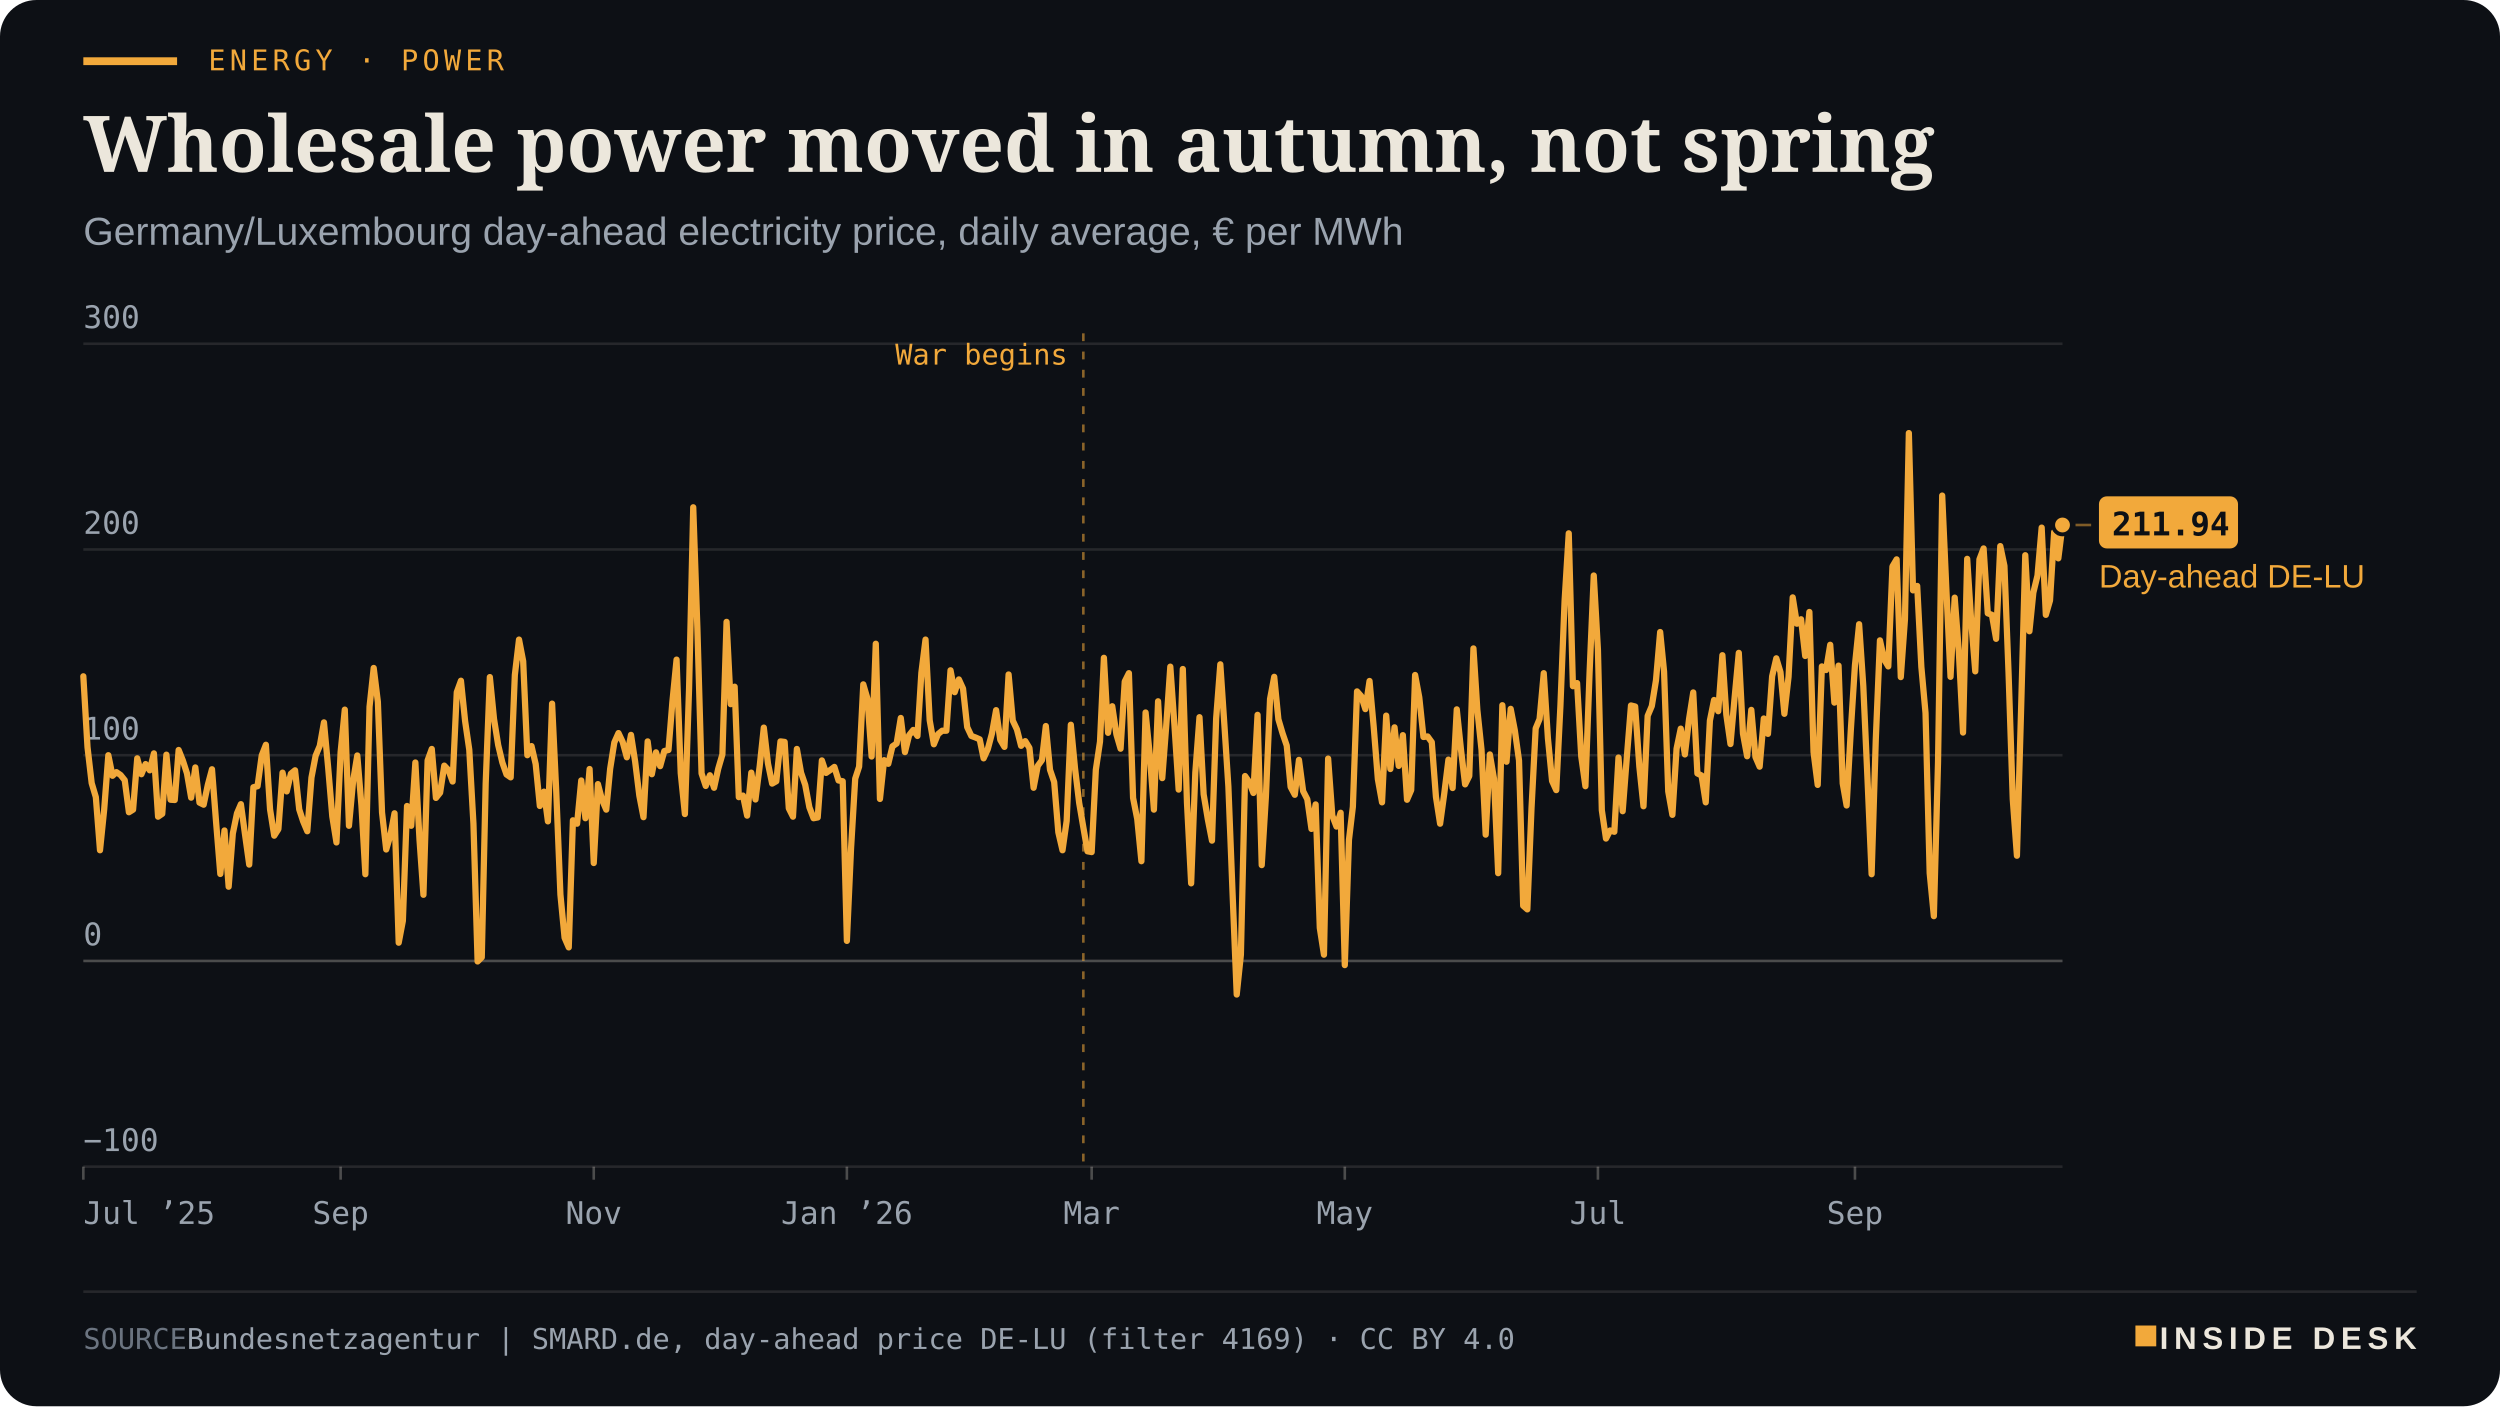
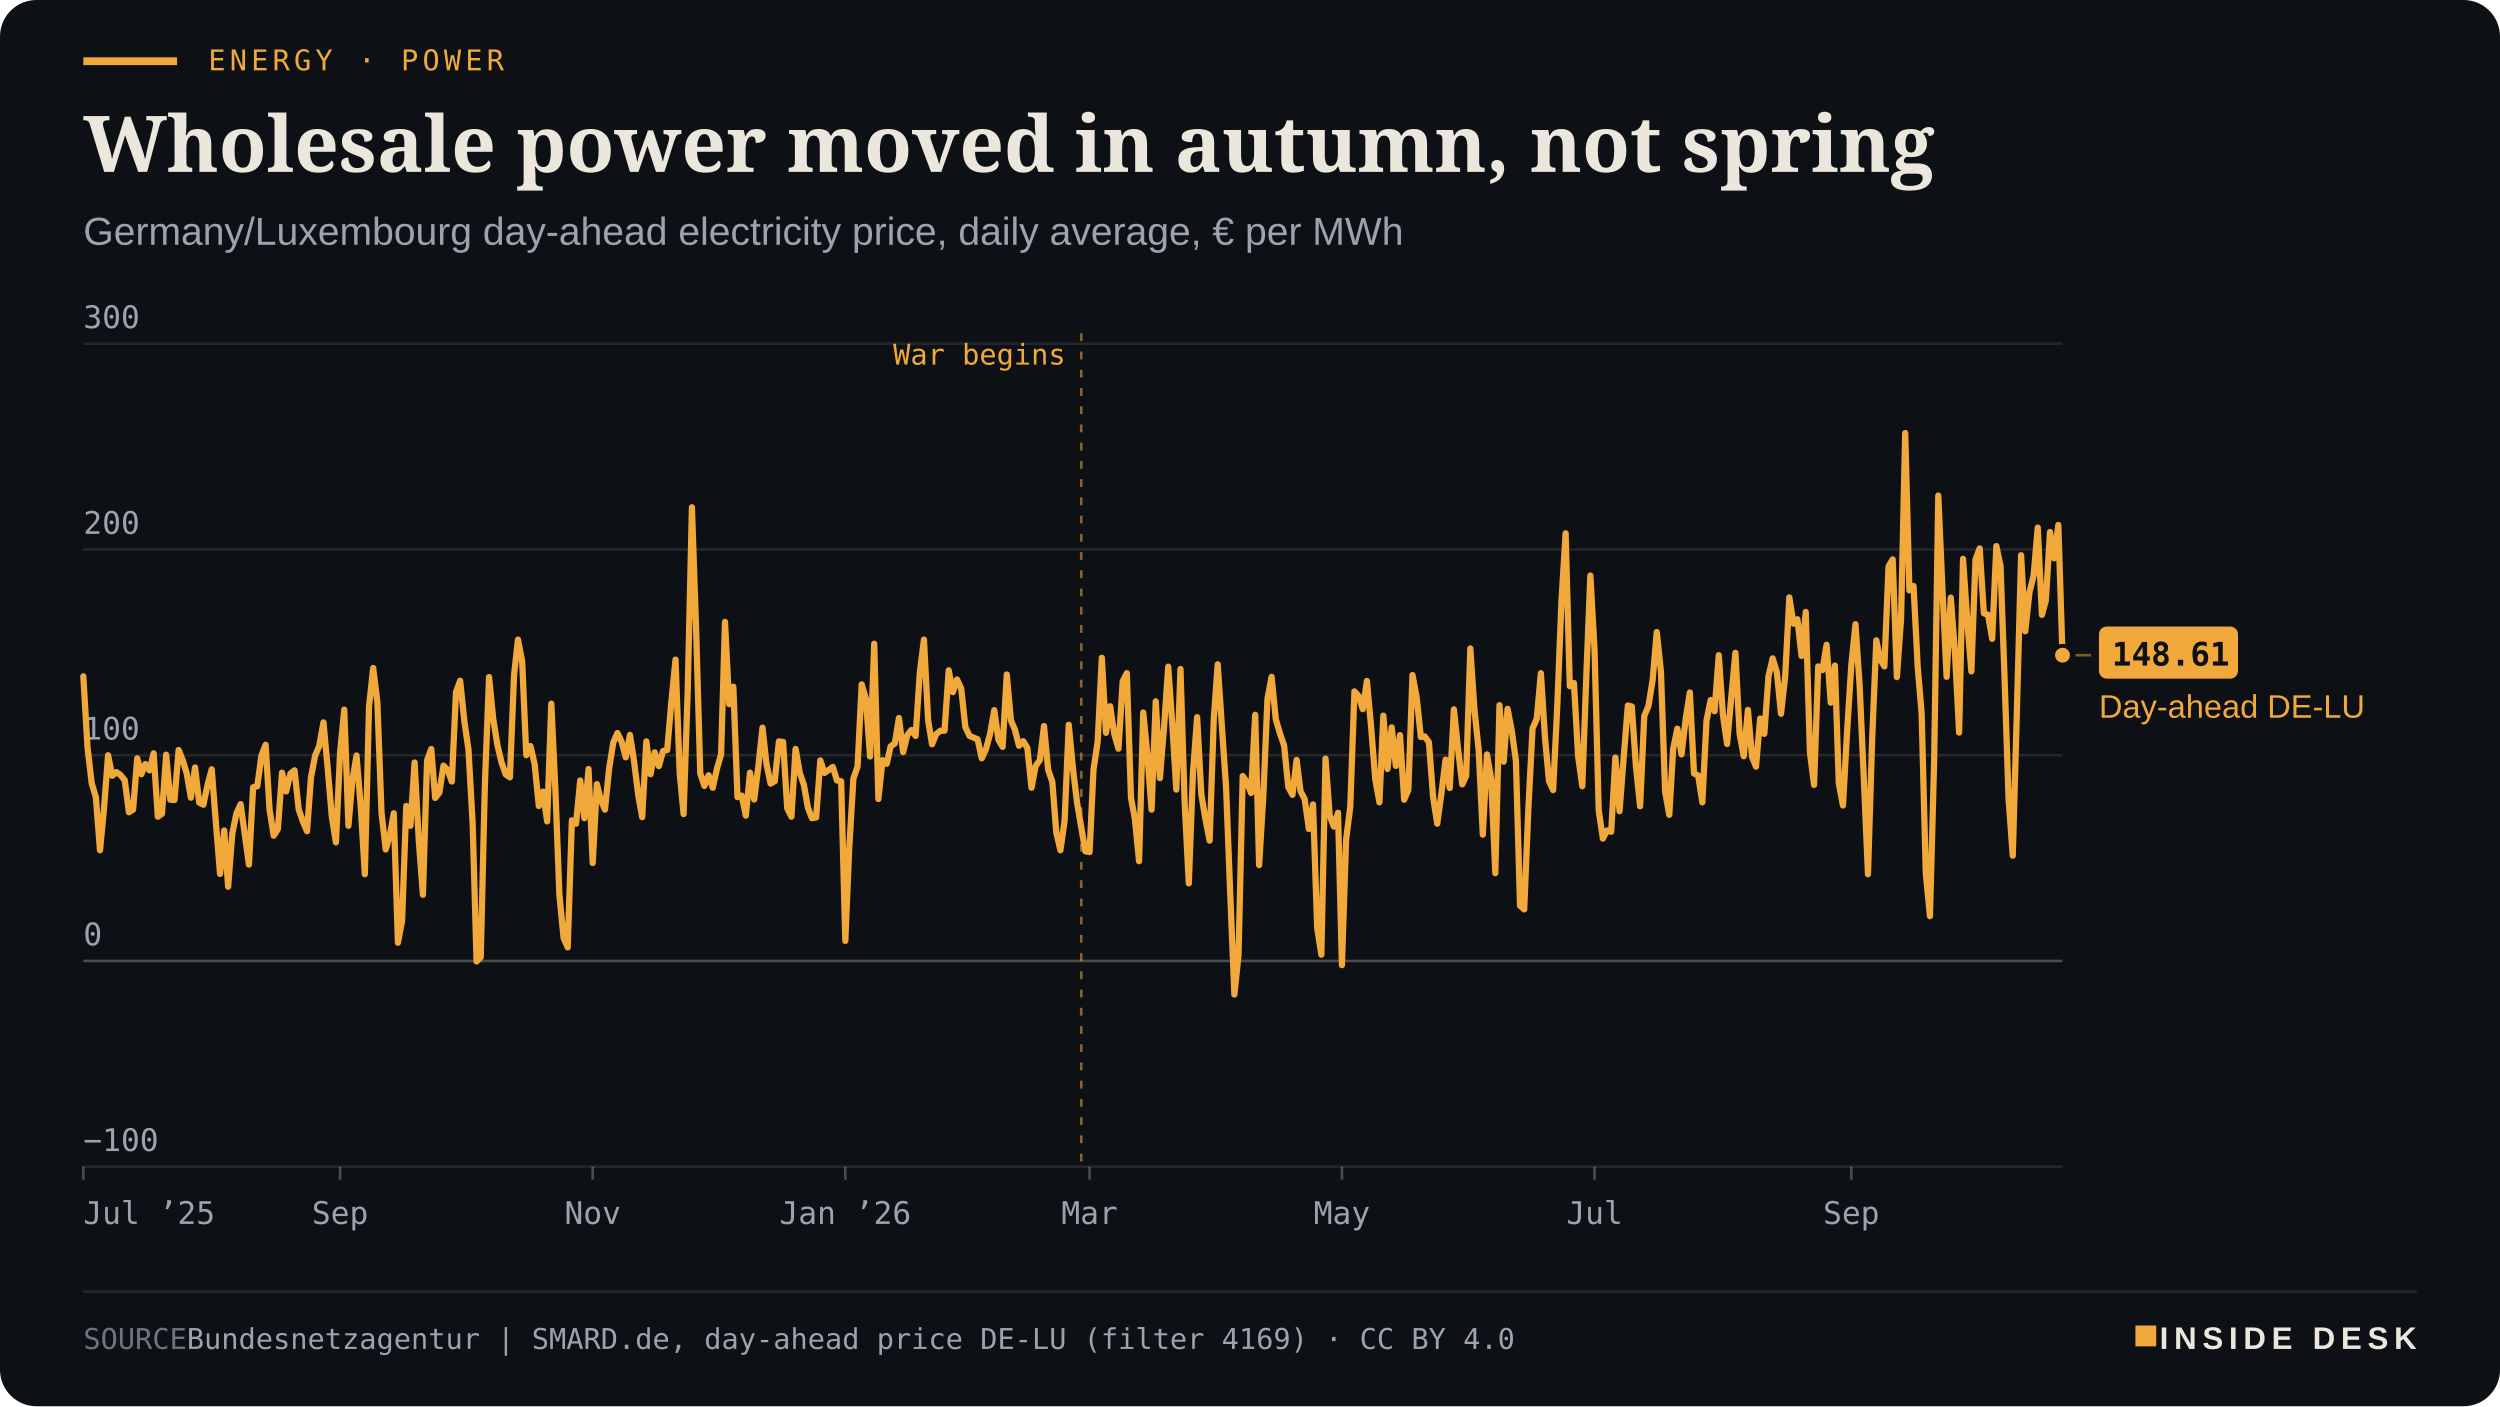
<svg xmlns="http://www.w3.org/2000/svg" viewBox="0 0 960 540" width="960" height="540" role="img" aria-labelledby="de-power-day-ahead-t de-power-day-ahead-d" class="desk-plate" style="max-width:100%;height:auto">
  <defs>
    <style>@font-face{font-family:Newsreader;font-weight:600;src:url(../assets/fonts/newsreader-disp.woff2) format("woff2")}@font-face{font-family:"Familjen Grotesk";src:url(../assets/fonts/familjen.woff2) format("woff2")}@font-face{font-family:"JetBrains Mono";src:url(../assets/fonts/jetbrains-mono.woff2) format("woff2")}</style>
    <pattern id="de-power-day-ahead-hatch" width="6" height="6" patternUnits="userSpaceOnUse" patternTransform="rotate(45)">
      <rect width="6" height="6" fill="none" />
      <line x1="0" y1="0" x2="0" y2="6" stroke="#F2A93B" stroke-width="2.2" opacity=".9" />
    </pattern>
  </defs>
  <rect width="960" height="540" rx="14" fill="#0D1015" />
  <rect x="32" y="22" width="36" height="3" fill="#F2A93B" />
  <text x="80" y="27" font-family="'JetBrains Mono', ui-monospace, Menlo, Consolas, monospace" font-size="11" letter-spacing="1.6" fill="#F2A93B">ENERGY · POWER</text>
  <text x="32" y="66" font-family="Newsreader, 'Iowan Old Style', Georgia, serif" font-weight="600" font-size="30" fill="#ECE7DC">Wholesale power moved in autumn, not spring</text>
  <text x="32" y="94" font-family="'Familjen Grotesk', 'Helvetica Neue', Arial, sans-serif" font-size="15" fill="#9AA3AE">Germany/Luxembourg day-ahead electricity price, daily average, € per MWh</text>
  <line x1="32" x2="792" y1="448.0" y2="448.0" stroke="rgba(236,231,220,0.11)" />
  <text x="32" y="442.0" font-family="'JetBrains Mono', ui-monospace, Menlo, Consolas, monospace" font-size="12" fill="#9AA3AE" paint-order="stroke" stroke="#0D1015" stroke-width="5" stroke-linejoin="round">−100</text>
  <line x1="32" x2="792" y1="369.0" y2="369.0" stroke="rgba(236,231,220,0.28)" />
  <text x="32" y="363.0" font-family="'JetBrains Mono', ui-monospace, Menlo, Consolas, monospace" font-size="12" fill="#9AA3AE" paint-order="stroke" stroke="#0D1015" stroke-width="5" stroke-linejoin="round">0</text>
  <line x1="32" x2="792" y1="290.0" y2="290.0" stroke="rgba(236,231,220,0.11)" />
  <text x="32" y="284.0" font-family="'JetBrains Mono', ui-monospace, Menlo, Consolas, monospace" font-size="12" fill="#9AA3AE" paint-order="stroke" stroke="#0D1015" stroke-width="5" stroke-linejoin="round">100</text>
  <line x1="32" x2="792" y1="211.0" y2="211.0" stroke="rgba(236,231,220,0.11)" />
  <text x="32" y="205.0" font-family="'JetBrains Mono', ui-monospace, Menlo, Consolas, monospace" font-size="12" fill="#9AA3AE" paint-order="stroke" stroke="#0D1015" stroke-width="5" stroke-linejoin="round">200</text>
  <line x1="32" x2="792" y1="132.0" y2="132.0" stroke="rgba(236,231,220,0.11)" />
  <text x="32" y="126.0" font-family="'JetBrains Mono', ui-monospace, Menlo, Consolas, monospace" font-size="12" fill="#9AA3AE" paint-order="stroke" stroke="#0D1015" stroke-width="5" stroke-linejoin="round">300</text>
  <line x1="32.0" x2="32.0" y1="448" y2="453" stroke="rgba(236,231,220,0.28)" />
  <text x="32.0" y="470" text-anchor="start" font-family="'JetBrains Mono', ui-monospace, Menlo, Consolas, monospace" font-size="12" fill="#9AA3AE">Jul ’25</text>
-   <line x1="130.8" x2="130.8" y1="448" y2="453" stroke="rgba(236,231,220,0.28)" />
-   <text x="130.8" y="470" text-anchor="middle" font-family="'JetBrains Mono', ui-monospace, Menlo, Consolas, monospace" font-size="12" fill="#9AA3AE">Sep</text>
-   <line x1="228.0" x2="228.0" y1="448" y2="453" stroke="rgba(236,231,220,0.28)" />
-   <text x="228.0" y="470" text-anchor="middle" font-family="'JetBrains Mono', ui-monospace, Menlo, Consolas, monospace" font-size="12" fill="#9AA3AE">Nov</text>
-   <line x1="325.2" x2="325.2" y1="448" y2="453" stroke="rgba(236,231,220,0.28)" />
-   <text x="325.2" y="470" text-anchor="middle" font-family="'JetBrains Mono', ui-monospace, Menlo, Consolas, monospace" font-size="12" fill="#9AA3AE">Jan ’26</text>
-   <line x1="419.2" x2="419.2" y1="448" y2="453" stroke="rgba(236,231,220,0.28)" />
-   <text x="419.2" y="470" text-anchor="middle" font-family="'JetBrains Mono', ui-monospace, Menlo, Consolas, monospace" font-size="12" fill="#9AA3AE">Mar</text>
-   <line x1="516.4" x2="516.4" y1="448" y2="453" stroke="rgba(236,231,220,0.28)" />
-   <text x="516.4" y="470" text-anchor="middle" font-family="'JetBrains Mono', ui-monospace, Menlo, Consolas, monospace" font-size="12" fill="#9AA3AE">May</text>
-   <line x1="613.6" x2="613.6" y1="448" y2="453" stroke="rgba(236,231,220,0.28)" />
-   <text x="613.6" y="470" text-anchor="middle" font-family="'JetBrains Mono', ui-monospace, Menlo, Consolas, monospace" font-size="12" fill="#9AA3AE">Jul</text>
-   <line x1="712.3" x2="712.3" y1="448" y2="453" stroke="rgba(236,231,220,0.28)" />
-   <text x="712.3" y="470" text-anchor="middle" font-family="'JetBrains Mono', ui-monospace, Menlo, Consolas, monospace" font-size="12" fill="#9AA3AE">Sep</text>
-   <line x1="416.0" x2="416.0" y1="128" y2="448" stroke="#F2A93B" stroke-opacity=".55" stroke-dasharray="3 4" />
-   <text x="410.0" y="140" text-anchor="end" font-family="'JetBrains Mono', ui-monospace, Menlo, Consolas, monospace" font-size="11" fill="#F2A93B">War begins</text>
-   <path d="M32.0,259.7L33.6,286.9L35.2,300.7L36.8,306.1L38.4,326.5L40.0,310.9L41.6,290.0L43.2,297.9L44.7,296.5L46.3,297.6L47.9,299.6L49.5,311.9L51.1,310.9L52.7,291.2L54.3,297.3L55.9,293.4L57.5,295.8L59.1,289.3L60.7,313.6L62.3,312.5L63.9,289.8L65.5,307.1L67.1,307.2L68.6,288.0L70.2,292.0L71.8,297.0L73.4,306.3L75.0,294.7L76.6,308.2L78.2,309.0L79.8,301.4L81.4,295.4L83.0,316.0L84.6,335.6L86.2,318.9L87.8,340.5L89.4,320.1L91.0,312.3L92.5,308.8L94.1,320.5L95.7,332.0L97.3,302.3L98.9,301.9L100.5,290.1L102.1,286.0L103.7,310.8L105.3,320.9L106.9,318.4L108.5,296.7L110.1,303.9L111.7,297.1L113.3,295.8L114.9,310.8L116.4,315.4L118.0,319.2L119.6,298.6L121.2,290.2L122.8,286.4L124.4,277.4L126.0,294.6L127.6,313.5L129.2,323.5L130.8,288.8L132.4,272.5L134.0,317.1L135.6,299.8L137.2,290.1L138.8,309.4L140.3,335.7L141.9,271.4L143.5,256.5L145.1,269.5L146.7,312.0L148.3,326.2L149.9,320.8L151.5,312.3L153.1,362.0L154.7,353.6L156.3,309.5L157.9,317.1L159.5,292.8L161.1,322.6L162.6,343.6L164.2,292.0L165.8,287.6L167.4,306.4L169.0,304.4L170.6,294.0L172.2,295.7L173.8,300.1L175.4,265.8L177.0,261.4L178.6,276.9L180.2,287.9L181.8,316.3L183.4,369.2L185.0,367.6L186.5,300.9L188.1,260.0L189.7,276.1L191.3,286.1L192.9,292.8L194.5,297.4L196.1,298.5L197.7,259.2L199.3,245.6L200.9,253.9L202.5,290.0L204.1,286.5L205.7,293.4L207.3,309.5L208.9,304.0L210.4,315.4L212.0,270.2L213.6,304.0L215.2,343.5L216.8,360.1L218.4,363.8L220.0,315.0L221.6,316.3L223.2,299.7L224.8,314.2L226.4,295.3L228.0,331.4L229.6,301.1L231.2,307.2L232.8,310.9L234.3,295.2L235.9,285.1L237.5,281.5L239.1,284.9L240.7,290.8L242.3,282.2L243.9,292.5L245.5,305.5L247.1,313.8L248.7,284.7L250.3,297.3L251.9,288.9L253.5,294.2L255.1,288.4L256.7,288.0L258.2,269.5L259.8,253.3L261.4,296.9L263.0,312.6L264.6,264.4L266.2,194.8L267.8,241.4L269.4,297.0L271.0,301.8L272.6,297.7L274.2,302.5L275.8,295.2L277.4,289.7L279.0,238.8L280.6,270.4L282.1,263.7L283.7,306.1L285.3,305.5L286.9,313.2L288.5,296.7L290.1,307.0L291.7,294.4L293.3,279.4L294.9,293.2L296.5,300.9L298.1,300.0L299.7,284.7L301.3,284.9L302.9,310.4L304.5,313.6L306.0,287.6L307.6,296.7L309.2,301.4L310.8,310.0L312.4,314.2L314.0,313.9L315.6,292.0L317.2,296.8L318.8,295.7L320.4,294.5L322.0,299.7L323.6,300.0L325.2,361.3L326.8,325.8L328.4,299.0L329.9,294.4L331.5,262.8L333.1,268.3L334.7,290.5L336.3,247.2L337.9,306.8L339.5,291.9L341.1,293.3L342.7,286.6L344.3,285.5L345.9,275.7L347.5,288.8L349.1,282.3L350.7,280.3L352.3,282.6L353.8,258.4L355.4,245.6L357.0,276.6L358.6,285.8L360.2,281.9L361.8,280.6L363.4,280.6L365.0,257.4L366.6,265.8L368.2,260.9L369.8,264.4L371.4,279.2L373.0,282.6L374.6,283.2L376.2,283.9L377.7,291.2L379.3,287.7L380.9,281.7L382.5,272.7L384.1,284.1L385.7,286.8L387.3,259.0L388.9,276.7L390.5,280.1L392.1,286.4L393.7,284.6L395.3,287.2L396.9,302.5L398.5,294.1L400.1,291.9L401.6,278.8L403.2,295.6L404.8,300.3L406.4,319.6L408.0,326.5L409.6,315.2L411.2,278.3L412.8,295.0L414.4,308.3L416.0,317.7L417.6,326.9L419.2,327.2L420.8,295.6L422.4,284.8L423.9,252.6L425.5,281.4L427.1,271.2L428.7,282.0L430.3,287.5L431.9,261.7L433.5,258.5L435.1,306.4L436.7,314.5L438.3,330.7L439.9,273.6L441.5,289.8L443.1,310.9L444.7,269.3L446.3,298.8L447.8,279.1L449.4,256.0L451.0,278.7L452.6,303.2L454.2,256.9L455.8,308.3L457.4,339.2L459.0,296.7L460.6,275.4L462.2,305.0L463.8,314.6L465.4,322.8L467.0,275.9L468.6,255.1L470.2,278.9L471.7,302.1L473.3,342.9L474.9,381.9L476.5,366.6L478.1,298.0L479.7,300.3L481.3,304.5L482.9,274.5L484.5,332.2L486.1,306.0L487.7,268.4L489.3,259.9L490.9,276.2L492.5,281.6L494.1,286.3L495.6,302.2L497.2,305.2L498.8,291.8L500.4,303.8L502.0,306.9L503.6,318.3L505.2,308.9L506.8,356.3L508.4,366.6L510.0,291.3L511.6,313.2L513.2,317.4L514.8,312.1L516.4,370.6L518.0,322.5L519.5,309.8L521.1,265.5L522.7,267.3L524.3,272.3L525.9,261.5L527.5,279.1L529.1,299.2L530.7,308.1L532.3,274.8L533.9,295.3L535.5,279.3L537.1,294.1L538.7,282.3L540.3,307.1L541.9,303.4L543.4,259.2L545.0,267.8L546.6,283.0L548.2,282.8L549.8,285.0L551.4,306.0L553.0,316.3L554.6,304.7L556.2,291.7L557.8,302.6L559.4,272.4L561.0,287.7L562.6,301.2L564.2,298.0L565.8,249.0L567.3,272.6L568.9,287.9L570.5,320.5L572.1,289.7L573.7,299.1L575.3,335.3L576.9,270.8L578.5,292.5L580.1,272.2L581.7,280.5L583.3,292.0L584.9,347.8L586.5,349.2L588.1,310.3L589.7,279.7L591.2,276.1L592.8,258.5L594.4,283.5L596.0,299.9L597.6,303.4L599.2,271.0L600.8,230.8L602.4,204.8L604.0,263.5L605.6,262.3L607.2,290.5L608.8,301.9L610.4,258.2L612.0,221.0L613.6,249.4L615.1,311.1L616.7,322.0L618.3,318.9L619.9,319.4L621.5,290.9L623.1,311.5L624.7,290.8L626.3,270.9L627.9,271.3L629.5,294.3L631.1,309.6L632.7,274.9L634.3,271.1L635.9,261.2L637.5,242.7L639.0,257.9L640.6,303.9L642.2,312.9L643.8,287.5L645.4,279.8L647.0,289.7L648.6,276.1L650.2,265.9L651.8,297.0L653.4,297.8L655.0,308.1L656.6,276.7L658.2,268.8L659.8,273.1L661.4,251.6L662.9,274.4L664.5,285.7L666.1,267.8L667.7,250.7L669.3,281.7L670.9,290.4L672.5,272.6L674.1,290.7L675.7,294.4L677.3,275.9L678.9,281.8L680.5,259.7L682.1,252.8L683.7,258.1L685.2,274.1L686.8,259.9L688.4,229.4L690.0,239.5L691.6,237.8L693.2,251.9L694.8,235.0L696.4,288.8L698.0,301.4L699.6,255.9L701.2,257.3L702.8,247.6L704.4,269.8L706.0,255.6L707.6,300.8L709.1,309.3L710.7,280.6L712.3,255.4L713.9,239.7L715.5,263.4L717.1,298.7L718.7,335.7L720.3,284.0L721.9,245.9L723.5,253.2L725.1,255.9L726.7,217.5L728.3,214.8L729.9,260.0L731.5,237.8L733.0,166.3L734.6,226.7L736.2,225.0L737.8,256.1L739.4,273.8L741.0,335.3L742.6,351.8L744.2,292.7L745.8,190.3L747.4,226.3L749.0,259.9L750.6,229.5L752.2,250.4L753.8,281.3L755.4,214.6L756.9,238.0L758.5,257.8L760.1,214.8L761.7,210.6L763.3,235.5L764.9,236.1L766.5,245.3L768.1,209.7L769.7,217.3L771.3,258.9L772.9,306.9L774.5,328.6L776.1,272.4L777.7,213.2L779.3,242.4L780.8,227.6L782.4,221.0L784.0,202.6L785.6,236.1L787.2,230.6L788.8,204.3L790.4,214.4L792.0,201.6" fill="none" stroke="#F2A93B" stroke-width="2.4" stroke-linejoin="round" stroke-linecap="round" />
-   <circle cx="792.0" cy="201.6" r="3.6" fill="#F2A93B" stroke="#0D1015" stroke-width="1.5" />
-   <path d="M797.0,201.6 L803,201.6" stroke="#F2A93B" stroke-opacity=".5" fill="none" />
-   <rect x="806" y="190.6" width="53.4" height="20" rx="3" fill="#F2A93B" />
-   <text x="811" y="205.6" font-family="'JetBrains Mono', ui-monospace, Menlo, Consolas, monospace" font-weight="600" font-size="12.5" fill="#0D1015">211.94</text>
-   <text x="806" y="225.6" font-family="'Familjen Grotesk', 'Helvetica Neue', Arial, sans-serif" font-size="12.5" fill="#F2A93B">Day-ahead DE-LU</text>
+   <line x1="130.6" x2="130.6" y1="448" y2="453" stroke="rgba(236,231,220,0.28)" />
+   <text x="130.6" y="470" text-anchor="middle" font-family="'JetBrains Mono', ui-monospace, Menlo, Consolas, monospace" font-size="12" fill="#9AA3AE">Sep</text>
+   <line x1="227.6" x2="227.6" y1="448" y2="453" stroke="rgba(236,231,220,0.28)" />
+   <text x="227.6" y="470" text-anchor="middle" font-family="'JetBrains Mono', ui-monospace, Menlo, Consolas, monospace" font-size="12" fill="#9AA3AE">Nov</text>
+   <line x1="324.6" x2="324.6" y1="448" y2="453" stroke="rgba(236,231,220,0.28)" />
+   <text x="324.6" y="470" text-anchor="middle" font-family="'JetBrains Mono', ui-monospace, Menlo, Consolas, monospace" font-size="12" fill="#9AA3AE">Jan ’26</text>
+   <line x1="418.4" x2="418.4" y1="448" y2="453" stroke="rgba(236,231,220,0.28)" />
+   <text x="418.4" y="470" text-anchor="middle" font-family="'JetBrains Mono', ui-monospace, Menlo, Consolas, monospace" font-size="12" fill="#9AA3AE">Mar</text>
+   <line x1="515.3" x2="515.3" y1="448" y2="453" stroke="rgba(236,231,220,0.28)" />
+   <text x="515.3" y="470" text-anchor="middle" font-family="'JetBrains Mono', ui-monospace, Menlo, Consolas, monospace" font-size="12" fill="#9AA3AE">May</text>
+   <line x1="612.3" x2="612.3" y1="448" y2="453" stroke="rgba(236,231,220,0.28)" />
+   <text x="612.3" y="470" text-anchor="middle" font-family="'JetBrains Mono', ui-monospace, Menlo, Consolas, monospace" font-size="12" fill="#9AA3AE">Jul</text>
+   <line x1="710.9" x2="710.9" y1="448" y2="453" stroke="rgba(236,231,220,0.28)" />
+   <text x="710.9" y="470" text-anchor="middle" font-family="'JetBrains Mono', ui-monospace, Menlo, Consolas, monospace" font-size="12" fill="#9AA3AE">Sep</text>
+   <line x1="415.2" x2="415.2" y1="128" y2="448" stroke="#F2A93B" stroke-opacity=".55" stroke-dasharray="3 4" />
+   <text x="409.2" y="140" text-anchor="end" font-family="'JetBrains Mono', ui-monospace, Menlo, Consolas, monospace" font-size="11" fill="#F2A93B">War begins</text>
+   <path d="M32.0,259.7L33.6,286.9L35.2,300.7L36.8,306.1L38.4,326.5L39.9,310.9L41.5,290.0L43.1,297.9L44.7,296.5L46.3,297.6L47.9,299.6L49.5,311.9L51.1,310.9L52.7,291.2L54.3,297.3L55.8,293.4L57.4,295.8L59.0,289.3L60.6,313.6L62.2,312.5L63.8,289.8L65.4,307.1L67.0,307.2L68.6,288.0L70.2,292.0L71.7,297.0L73.3,306.3L74.9,294.7L76.5,308.2L78.1,309.0L79.7,301.4L81.3,295.4L82.9,316.0L84.5,335.6L86.1,318.9L87.6,340.5L89.2,320.1L90.8,312.3L92.4,308.8L94.0,320.5L95.6,332.0L97.2,302.3L98.8,301.9L100.4,290.1L102.0,286.0L103.5,310.8L105.1,320.9L106.7,318.4L108.3,296.7L109.9,303.9L111.5,297.1L113.1,295.8L114.7,310.8L116.3,315.4L117.9,319.2L119.4,298.6L121.0,290.2L122.6,286.4L124.2,277.4L125.8,294.6L127.4,313.5L129.0,323.5L130.6,288.8L132.2,272.5L133.8,317.1L135.3,299.8L136.9,290.1L138.5,309.4L140.1,335.7L141.7,271.4L143.3,256.5L144.9,269.5L146.5,312.0L148.1,326.2L149.7,320.8L151.2,312.3L152.8,362.0L154.4,353.6L156.0,309.5L157.6,317.1L159.2,292.8L160.8,322.6L162.4,343.6L164.0,292.0L165.6,287.6L167.1,306.4L168.7,304.4L170.3,294.0L171.9,295.7L173.5,300.1L175.1,265.8L176.7,261.4L178.3,276.9L179.9,287.9L181.5,316.3L183.0,369.2L184.6,367.6L186.2,300.9L187.8,260.0L189.4,276.1L191.0,286.1L192.6,292.8L194.2,297.4L195.8,298.5L197.4,259.2L198.9,245.6L200.5,253.9L202.1,290.0L203.7,286.5L205.3,293.4L206.9,309.5L208.5,304.0L210.1,315.4L211.7,270.2L213.3,304.0L214.8,343.5L216.4,360.1L218.0,363.8L219.6,315.0L221.2,316.3L222.8,299.7L224.4,314.2L226.0,295.3L227.6,331.4L229.2,301.1L230.7,307.2L232.3,310.9L233.9,295.2L235.5,285.1L237.1,281.5L238.7,284.9L240.3,290.8L241.9,282.2L243.5,292.5L245.1,305.5L246.6,313.8L248.2,284.7L249.8,297.3L251.4,288.9L253.0,294.2L254.6,288.4L256.2,288.0L257.8,269.5L259.4,253.3L261.0,296.9L262.5,312.6L264.1,264.4L265.7,194.8L267.3,241.4L268.9,297.0L270.5,301.8L272.1,297.7L273.7,302.5L275.3,295.2L276.9,289.7L278.4,238.8L280.0,270.4L281.6,263.7L283.2,306.1L284.8,305.5L286.4,313.2L288.0,296.7L289.6,307.0L291.2,294.4L292.8,279.4L294.3,293.2L295.9,300.9L297.5,300.0L299.1,284.7L300.7,284.9L302.3,310.4L303.9,313.6L305.5,287.6L307.1,296.7L308.7,301.4L310.2,310.0L311.8,314.2L313.4,313.9L315.0,292.0L316.6,296.8L318.2,295.7L319.8,294.5L321.4,299.7L323.0,300.0L324.6,361.3L326.1,325.8L327.7,299.0L329.3,294.4L330.9,262.8L332.5,268.3L334.1,290.5L335.7,247.2L337.3,306.8L338.9,291.9L340.5,293.3L342.0,286.6L343.6,285.5L345.2,275.7L346.8,288.8L348.4,282.3L350.0,280.3L351.6,282.6L353.2,258.4L354.8,245.6L356.4,276.6L357.9,285.8L359.5,281.9L361.1,280.6L362.7,280.6L364.3,257.4L365.9,265.8L367.5,260.9L369.1,264.4L370.7,279.2L372.3,282.6L373.8,283.2L375.4,283.9L377.0,291.2L378.6,287.7L380.2,281.7L381.8,272.7L383.4,284.1L385.0,286.8L386.6,259.0L388.2,276.7L389.7,280.1L391.3,286.4L392.9,284.6L394.5,287.2L396.1,302.5L397.7,294.1L399.3,291.9L400.9,278.8L402.5,295.6L404.1,300.3L405.6,319.6L407.2,326.5L408.8,315.2L410.4,278.3L412.0,295.0L413.6,308.3L415.2,317.7L416.8,326.9L418.4,327.2L419.9,295.6L421.5,284.8L423.1,252.6L424.7,281.4L426.3,271.2L427.9,282.0L429.5,287.5L431.1,261.7L432.7,258.5L434.3,306.4L435.8,314.5L437.4,330.7L439.0,273.6L440.6,289.8L442.2,310.9L443.8,269.3L445.4,298.8L447.0,279.1L448.6,256.0L450.2,278.7L451.7,303.2L453.3,256.9L454.9,308.3L456.5,339.2L458.1,296.7L459.7,275.4L461.3,305.0L462.9,314.6L464.5,322.8L466.1,275.9L467.6,255.1L469.2,278.9L470.8,302.1L472.4,342.9L474.0,381.9L475.6,366.6L477.2,298.0L478.8,300.3L480.4,304.5L482.0,274.5L483.5,332.2L485.1,306.0L486.7,268.4L488.3,259.9L489.9,276.2L491.5,281.6L493.1,286.3L494.7,302.2L496.3,305.2L497.9,291.8L499.4,303.8L501.0,306.9L502.6,318.3L504.2,308.9L505.8,356.3L507.4,366.6L509.0,291.3L510.6,313.2L512.2,317.4L513.8,312.1L515.3,370.6L516.9,322.5L518.5,309.8L520.1,265.5L521.7,267.3L523.3,272.3L524.9,261.5L526.5,279.1L528.1,299.2L529.7,308.1L531.2,274.8L532.8,295.3L534.4,279.3L536.0,294.1L537.6,282.3L539.2,307.1L540.8,303.4L542.4,259.2L544.0,267.8L545.6,283.0L547.1,282.8L548.7,285.0L550.3,306.0L551.9,316.3L553.5,304.7L555.1,291.7L556.7,302.6L558.3,272.4L559.9,287.7L561.5,301.2L563.0,298.0L564.6,249.0L566.2,272.6L567.8,287.9L569.4,320.5L571.0,289.7L572.6,299.1L574.2,335.3L575.8,270.8L577.4,292.5L578.9,272.2L580.5,280.5L582.1,292.0L583.7,347.8L585.3,349.2L586.9,310.3L588.5,279.7L590.1,276.1L591.7,258.5L593.3,283.5L594.8,299.9L596.4,303.4L598.0,271.0L599.6,230.8L601.2,204.8L602.8,263.5L604.4,262.3L606.0,290.5L607.6,301.9L609.2,258.2L610.7,221.0L612.3,249.4L613.9,311.1L615.5,322.0L617.1,318.9L618.7,319.4L620.3,290.9L621.9,311.5L623.5,290.8L625.1,270.9L626.6,271.3L628.2,294.3L629.8,309.6L631.4,274.9L633.0,271.1L634.6,261.2L636.2,242.7L637.8,257.9L639.4,303.9L641.0,312.9L642.5,287.5L644.1,279.8L645.7,289.7L647.3,276.1L648.9,265.9L650.5,297.0L652.1,297.8L653.7,308.1L655.3,276.7L656.9,268.8L658.4,273.1L660.0,251.6L661.6,274.4L663.2,285.7L664.8,267.8L666.4,250.7L668.0,281.7L669.6,290.4L671.2,272.6L672.8,290.7L674.3,294.4L675.9,275.9L677.5,281.8L679.1,259.7L680.7,252.8L682.3,258.1L683.9,274.1L685.5,259.9L687.1,229.4L688.7,239.5L690.2,237.8L691.8,251.9L693.4,235.0L695.0,288.8L696.6,301.4L698.2,255.9L699.8,257.3L701.4,247.6L703.0,269.8L704.6,255.6L706.1,300.8L707.7,309.3L709.3,280.6L710.9,255.4L712.5,239.7L714.1,263.4L715.7,298.7L717.3,335.7L718.9,284.0L720.5,245.9L722.0,253.2L723.6,255.9L725.2,217.5L726.8,214.8L728.4,260.0L730.0,237.8L731.6,166.3L733.2,226.7L734.8,225.0L736.4,256.1L737.9,273.8L739.5,335.3L741.1,351.8L742.7,292.7L744.3,190.3L745.9,226.3L747.5,259.9L749.1,229.5L750.7,250.4L752.3,281.3L753.8,214.6L755.4,238.0L757.0,257.8L758.6,214.8L760.2,210.6L761.8,235.5L763.4,236.1L765.0,245.3L766.6,209.7L768.2,217.3L769.7,258.9L771.3,306.9L772.9,328.6L774.5,272.4L776.1,213.2L777.7,242.4L779.3,227.6L780.9,221.0L782.5,202.6L784.1,236.1L785.6,230.6L787.2,204.3L788.8,214.4L790.4,201.6L792.0,251.6" fill="none" stroke="#F2A93B" stroke-width="2.4" stroke-linejoin="round" stroke-linecap="round" />
+   <circle cx="792.0" cy="251.6" r="3.6" fill="#F2A93B" stroke="#0D1015" stroke-width="1.5" />
+   <path d="M797.0,251.6 L803,251.6" stroke="#F2A93B" stroke-opacity=".5" fill="none" />
+   <rect x="806" y="240.6" width="53.4" height="20" rx="3" fill="#F2A93B" />
+   <text x="811" y="255.6" font-family="'JetBrains Mono', ui-monospace, Menlo, Consolas, monospace" font-weight="600" font-size="12.5" fill="#0D1015">148.61</text>
+   <text x="806" y="275.6" font-family="'Familjen Grotesk', 'Helvetica Neue', Arial, sans-serif" font-size="12.5" fill="#F2A93B">Day-ahead DE-LU</text>
  <line x1="32" x2="928" y1="496" y2="496" stroke="rgba(236,231,220,0.11)" />
  <text x="32" y="518" font-family="'JetBrains Mono', ui-monospace, Menlo, Consolas, monospace" font-size="11" fill="#9AA3AE">
    <tspan fill="#6B7480">SOURCE </tspan>Bundesnetzagentur | SMARD.de, day-ahead price DE-LU (filter 4169) · CC BY 4.0</text>
  <rect x="820" y="509" width="8" height="8" fill="#F2A93B" />
  <text x="928" y="518" text-anchor="end" font-family="'Familjen Grotesk', 'Helvetica Neue', Arial, sans-serif" font-weight="700" font-size="12" letter-spacing="2.2" fill="#ECE7DC">INSIDE DESK</text>
</svg>
